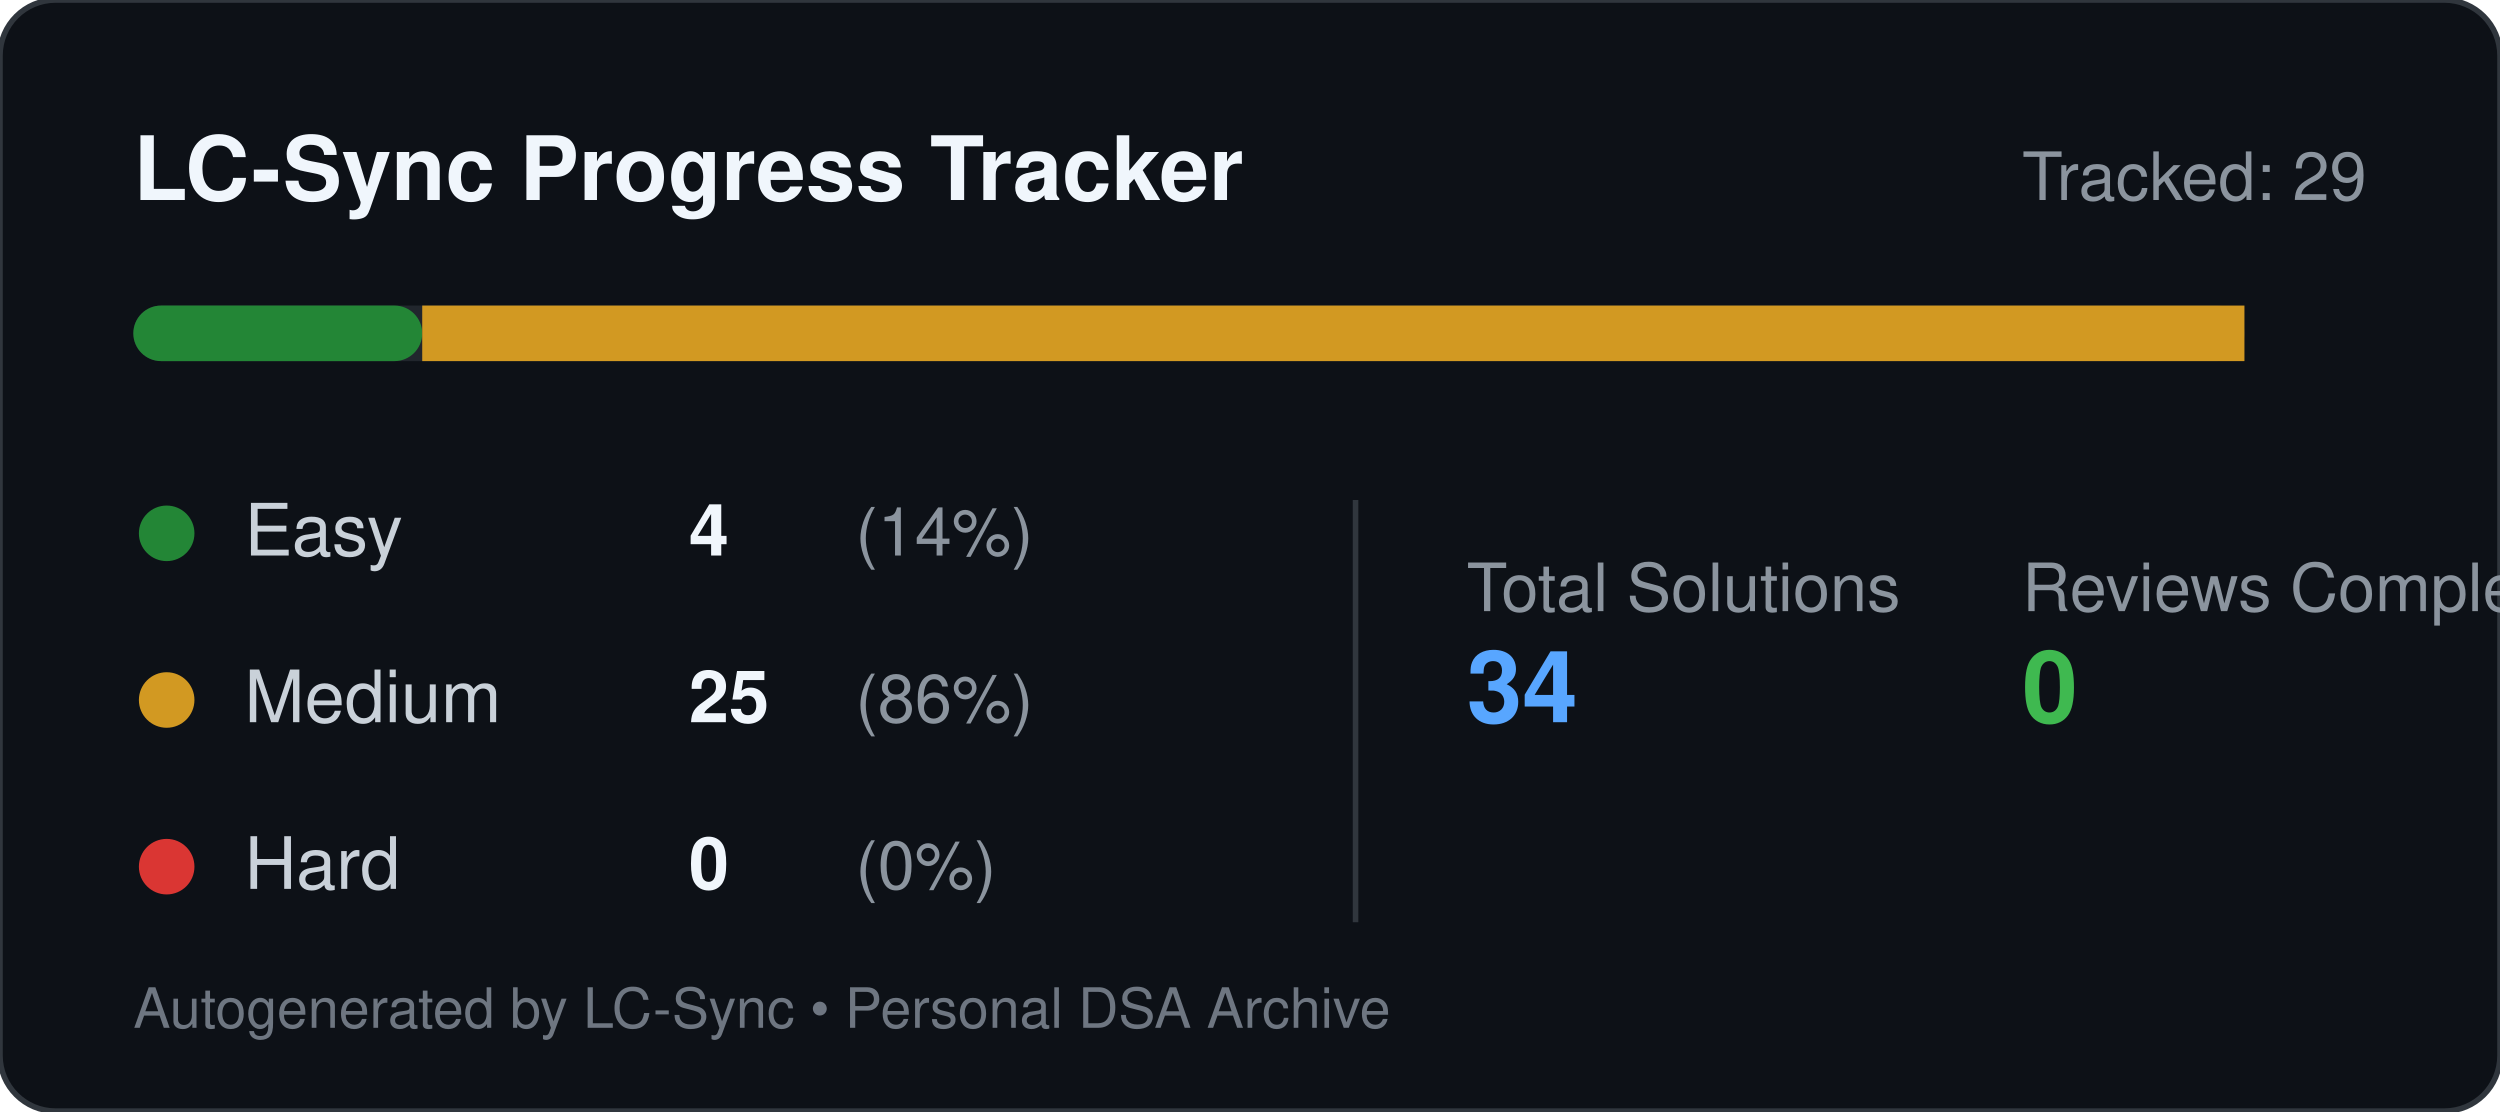
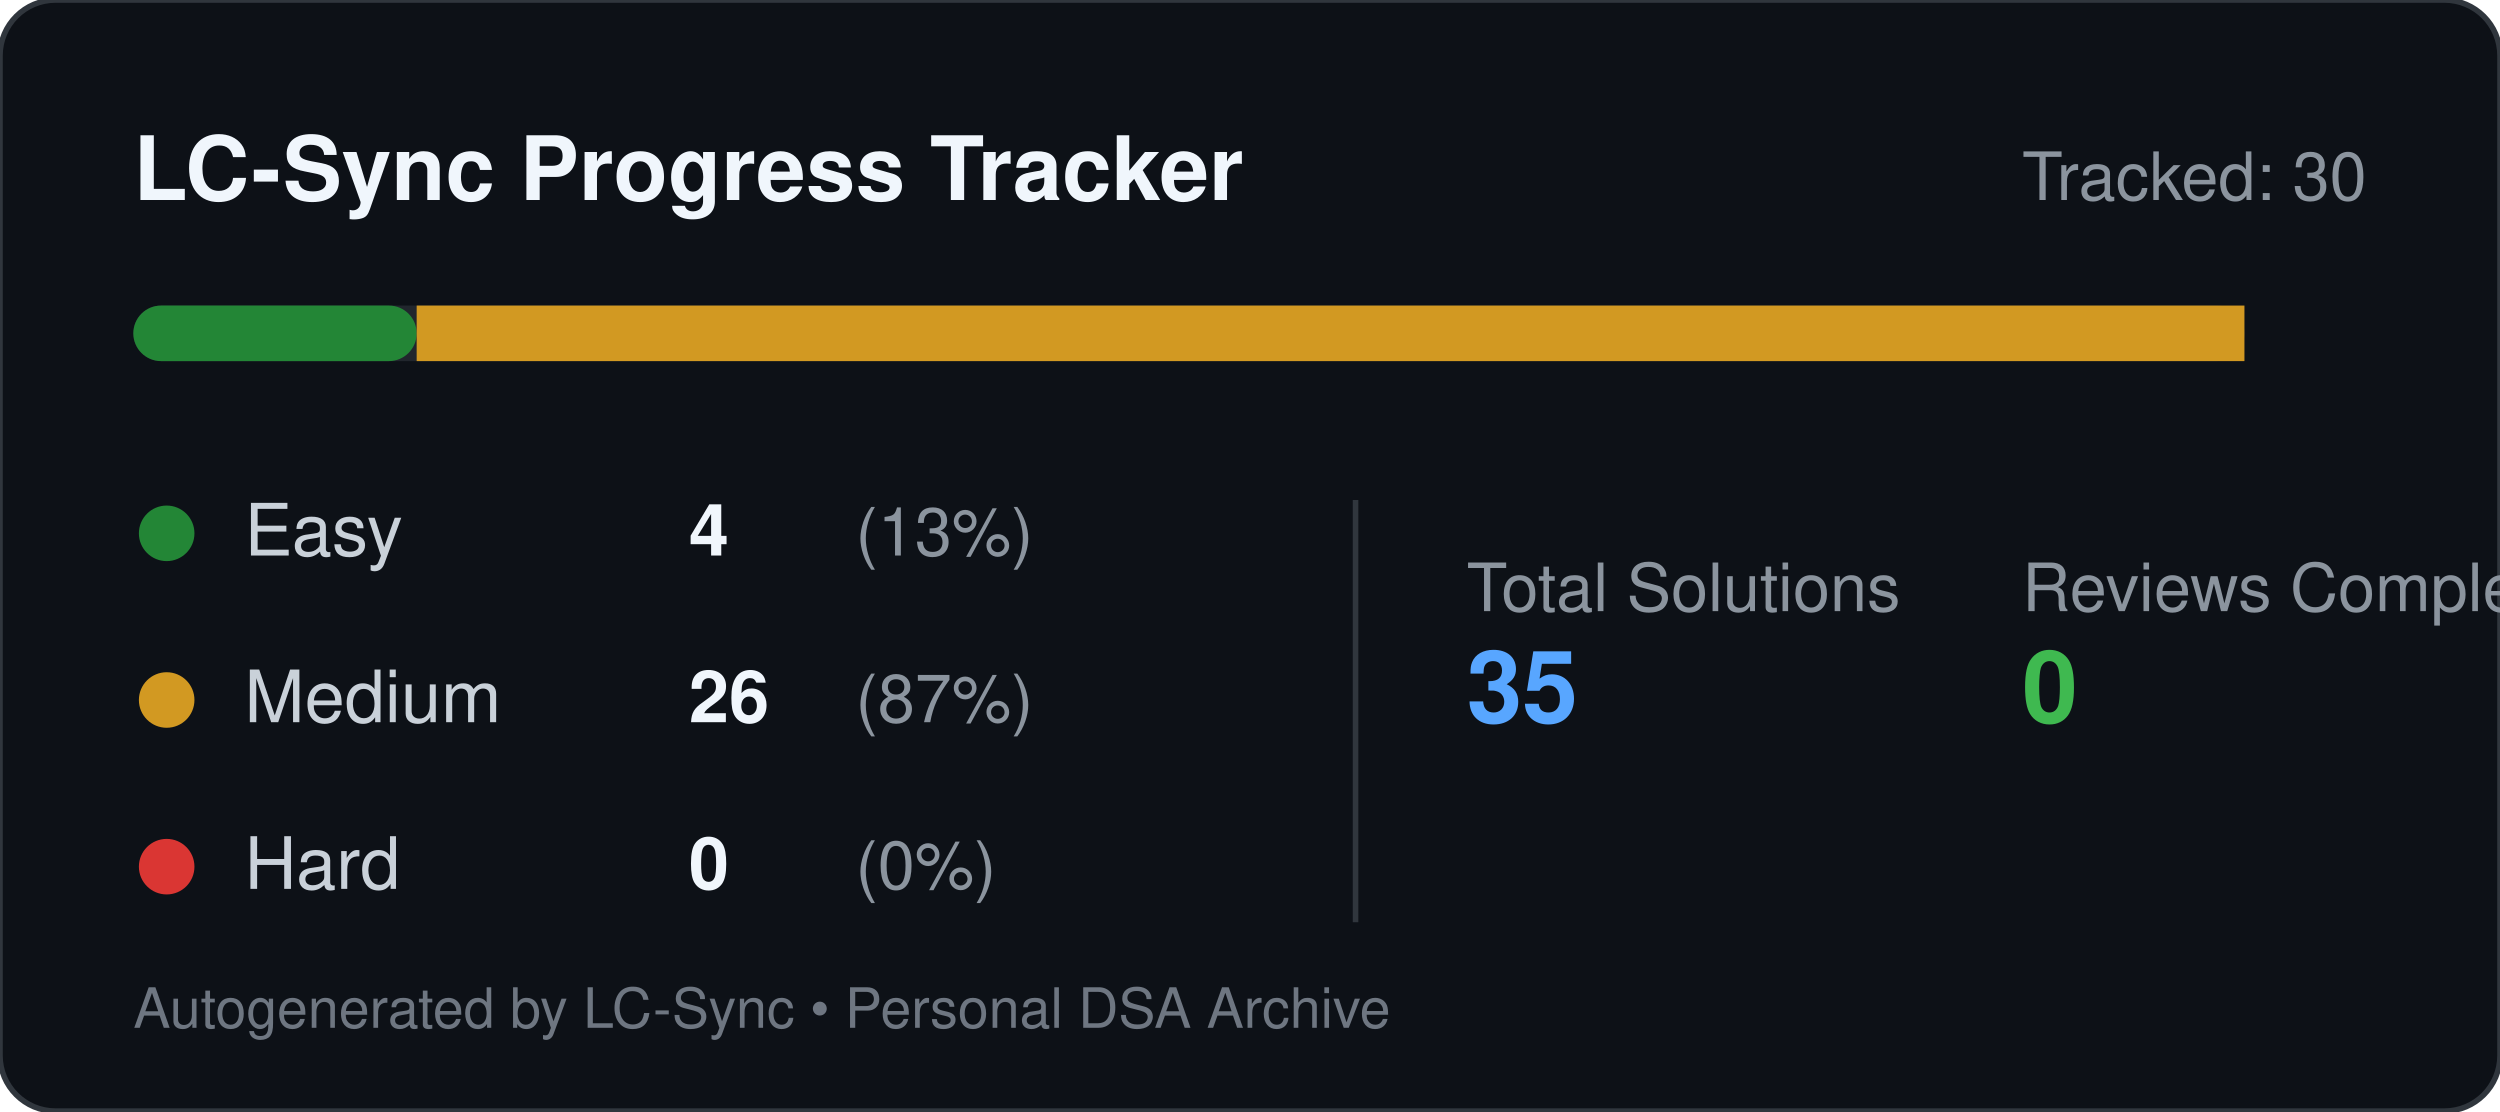
<svg xmlns="http://www.w3.org/2000/svg" width="450" height="200" viewBox="0 0 450 200" fill="none">
  <rect width="450" height="200" rx="10" fill="#0d1117" stroke="#30363d" stroke-width="1" />
  <text x="24" y="36" fill="#f0f6fc" font-family="-apple-system, BlinkMacSystemFont, 'Segoe UI', Helvetica, Arial, sans-serif" font-size="16" font-weight="600">LC-Sync Progress Tracker</text>
-   <text x="426" y="36" text-anchor="end" fill="#8b949e" font-family="-apple-system, BlinkMacSystemFont, 'Segoe UI', Helvetica, Arial, sans-serif" font-size="12">Tracked: 29</text>
+   <text x="426" y="36" text-anchor="end" fill="#8b949e" font-family="-apple-system, BlinkMacSystemFont, 'Segoe UI', Helvetica, Arial, sans-serif" font-size="12">Tracked: 30</text>
  <g transform="translate(24, 55)">
    <rect width="380" height="10" rx="5" fill="#21262d" />
-     <rect x="0" y="0" width="52" height="10" rx="5" fill="#238636" />
-     <rect x="52" y="0" width="328" height="10" fill="#d29922" />
+     <rect x="0" y="0" width="51" height="10" rx="5" fill="#238636" />
+     <rect x="51" y="0" width="329" height="10" fill="#d29922" />
    <rect x="380" y="0" width="0" height="10" rx="5" fill="#da3633" />
  </g>
  <g transform="translate(24, 90)" font-family="-apple-system, BlinkMacSystemFont, 'Segoe UI', Helvetica, Arial, sans-serif">
    <circle cx="6" cy="6" r="5" fill="#238636" />
    <text x="20" y="10" fill="#c9d1d9" font-size="13">Easy</text>
    <text x="100" y="10" fill="#f0f6fc" font-size="13" font-weight="600">4</text>
-     <text x="130" y="10" fill="#8b949e" font-size="12">(14%)</text>
+     <text x="130" y="10" fill="#8b949e" font-size="12">(13%)</text>
    <circle cx="6" cy="36" r="5" fill="#d29922" />
    <text x="20" y="40" fill="#c9d1d9" font-size="13">Medium</text>
-     <text x="100" y="40" fill="#f0f6fc" font-size="13" font-weight="600">25</text>
-     <text x="130" y="40" fill="#8b949e" font-size="12">(86%)</text>
+     <text x="100" y="40" fill="#f0f6fc" font-size="13" font-weight="600">26</text>
+     <text x="130" y="40" fill="#8b949e" font-size="12">(87%)</text>
    <circle cx="6" cy="66" r="5" fill="#da3633" />
    <text x="20" y="70" fill="#c9d1d9" font-size="13">Hard</text>
    <text x="100" y="70" fill="#f0f6fc" font-size="13" font-weight="600">0</text>
    <text x="130" y="70" fill="#8b949e" font-size="12">(0%)</text>
    <line x1="220" y1="0" x2="220" y2="76" stroke="#30363d" stroke-width="1" />
    <text x="240" y="20" fill="#8b949e" font-size="12">Total Solutions</text>
-     <text x="240" y="40" fill="#58a6ff" font-size="18" font-weight="600">34</text>
+     <text x="240" y="40" fill="#58a6ff" font-size="18" font-weight="600">35</text>
    <text x="340" y="20" fill="#8b949e" font-size="12">Reviews Completed</text>
    <text x="340" y="40" fill="#3fb950" font-size="18" font-weight="600">0</text>
  </g>
  <text x="24" y="185" fill="#6e7681" font-family="-apple-system, BlinkMacSystemFont, 'Segoe UI', Helvetica, Arial, sans-serif" font-size="10">Autogenerated by LC-Sync • Personal DSA Archive</text>
</svg>
